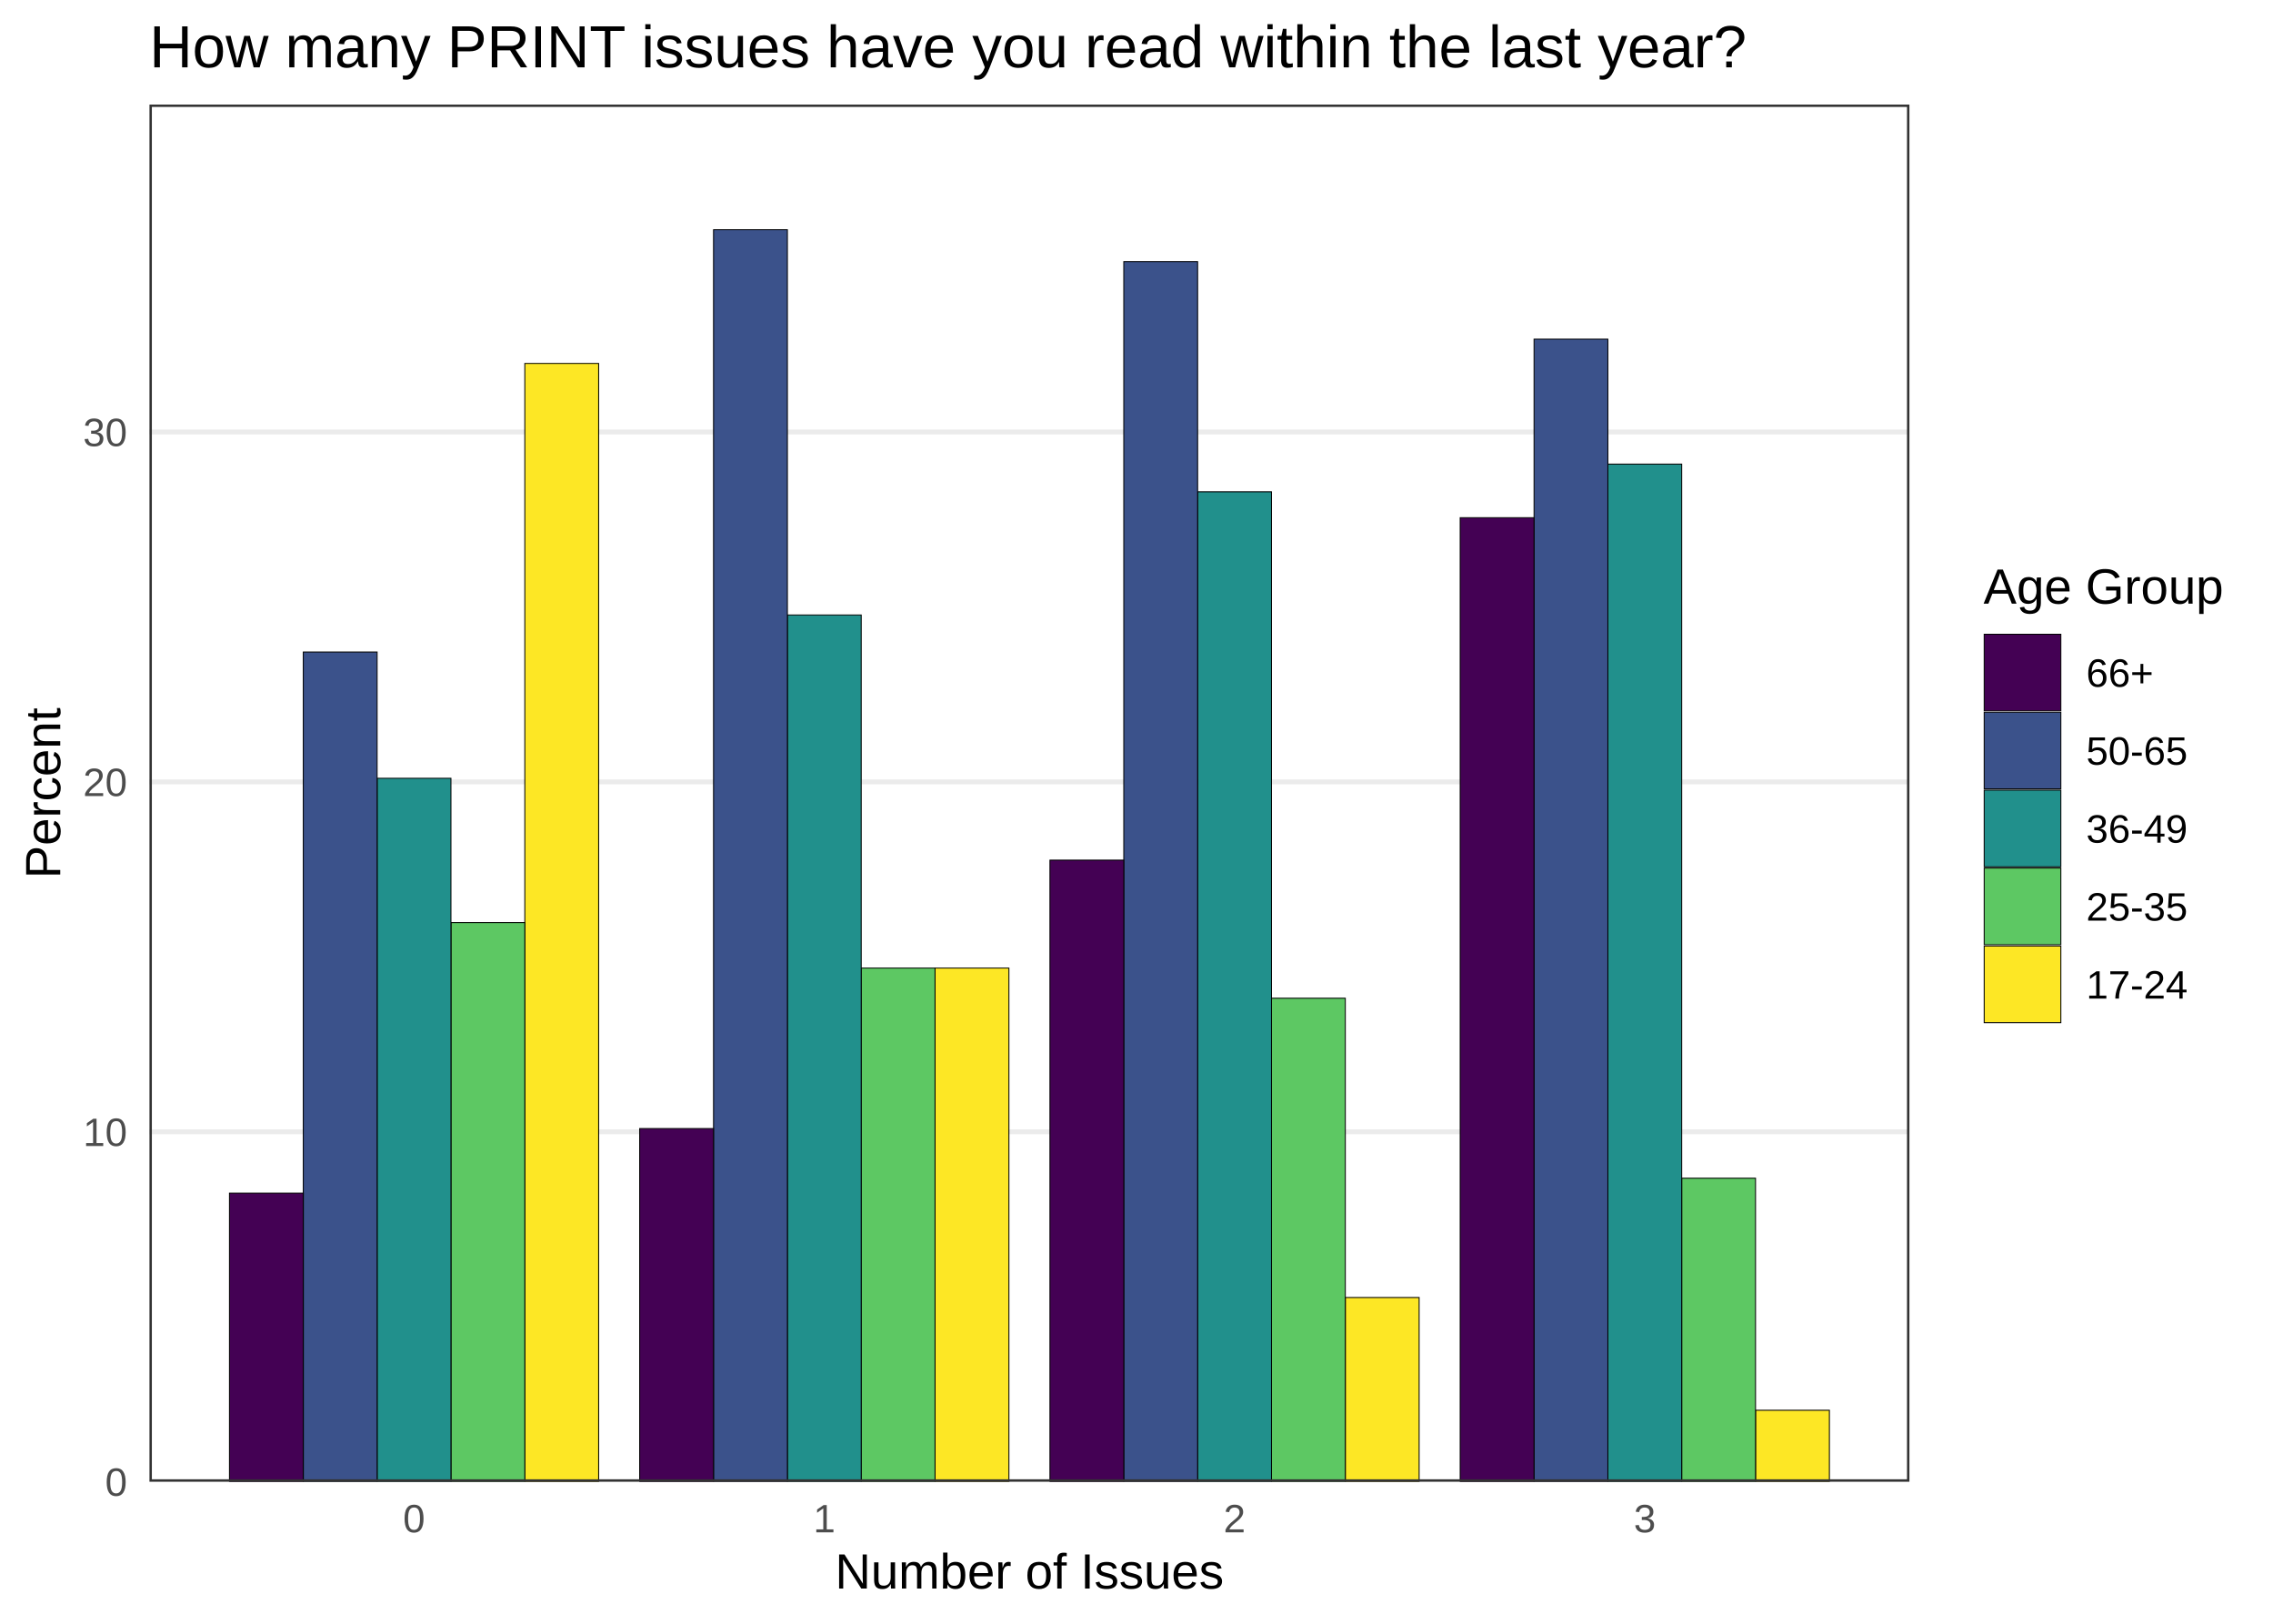
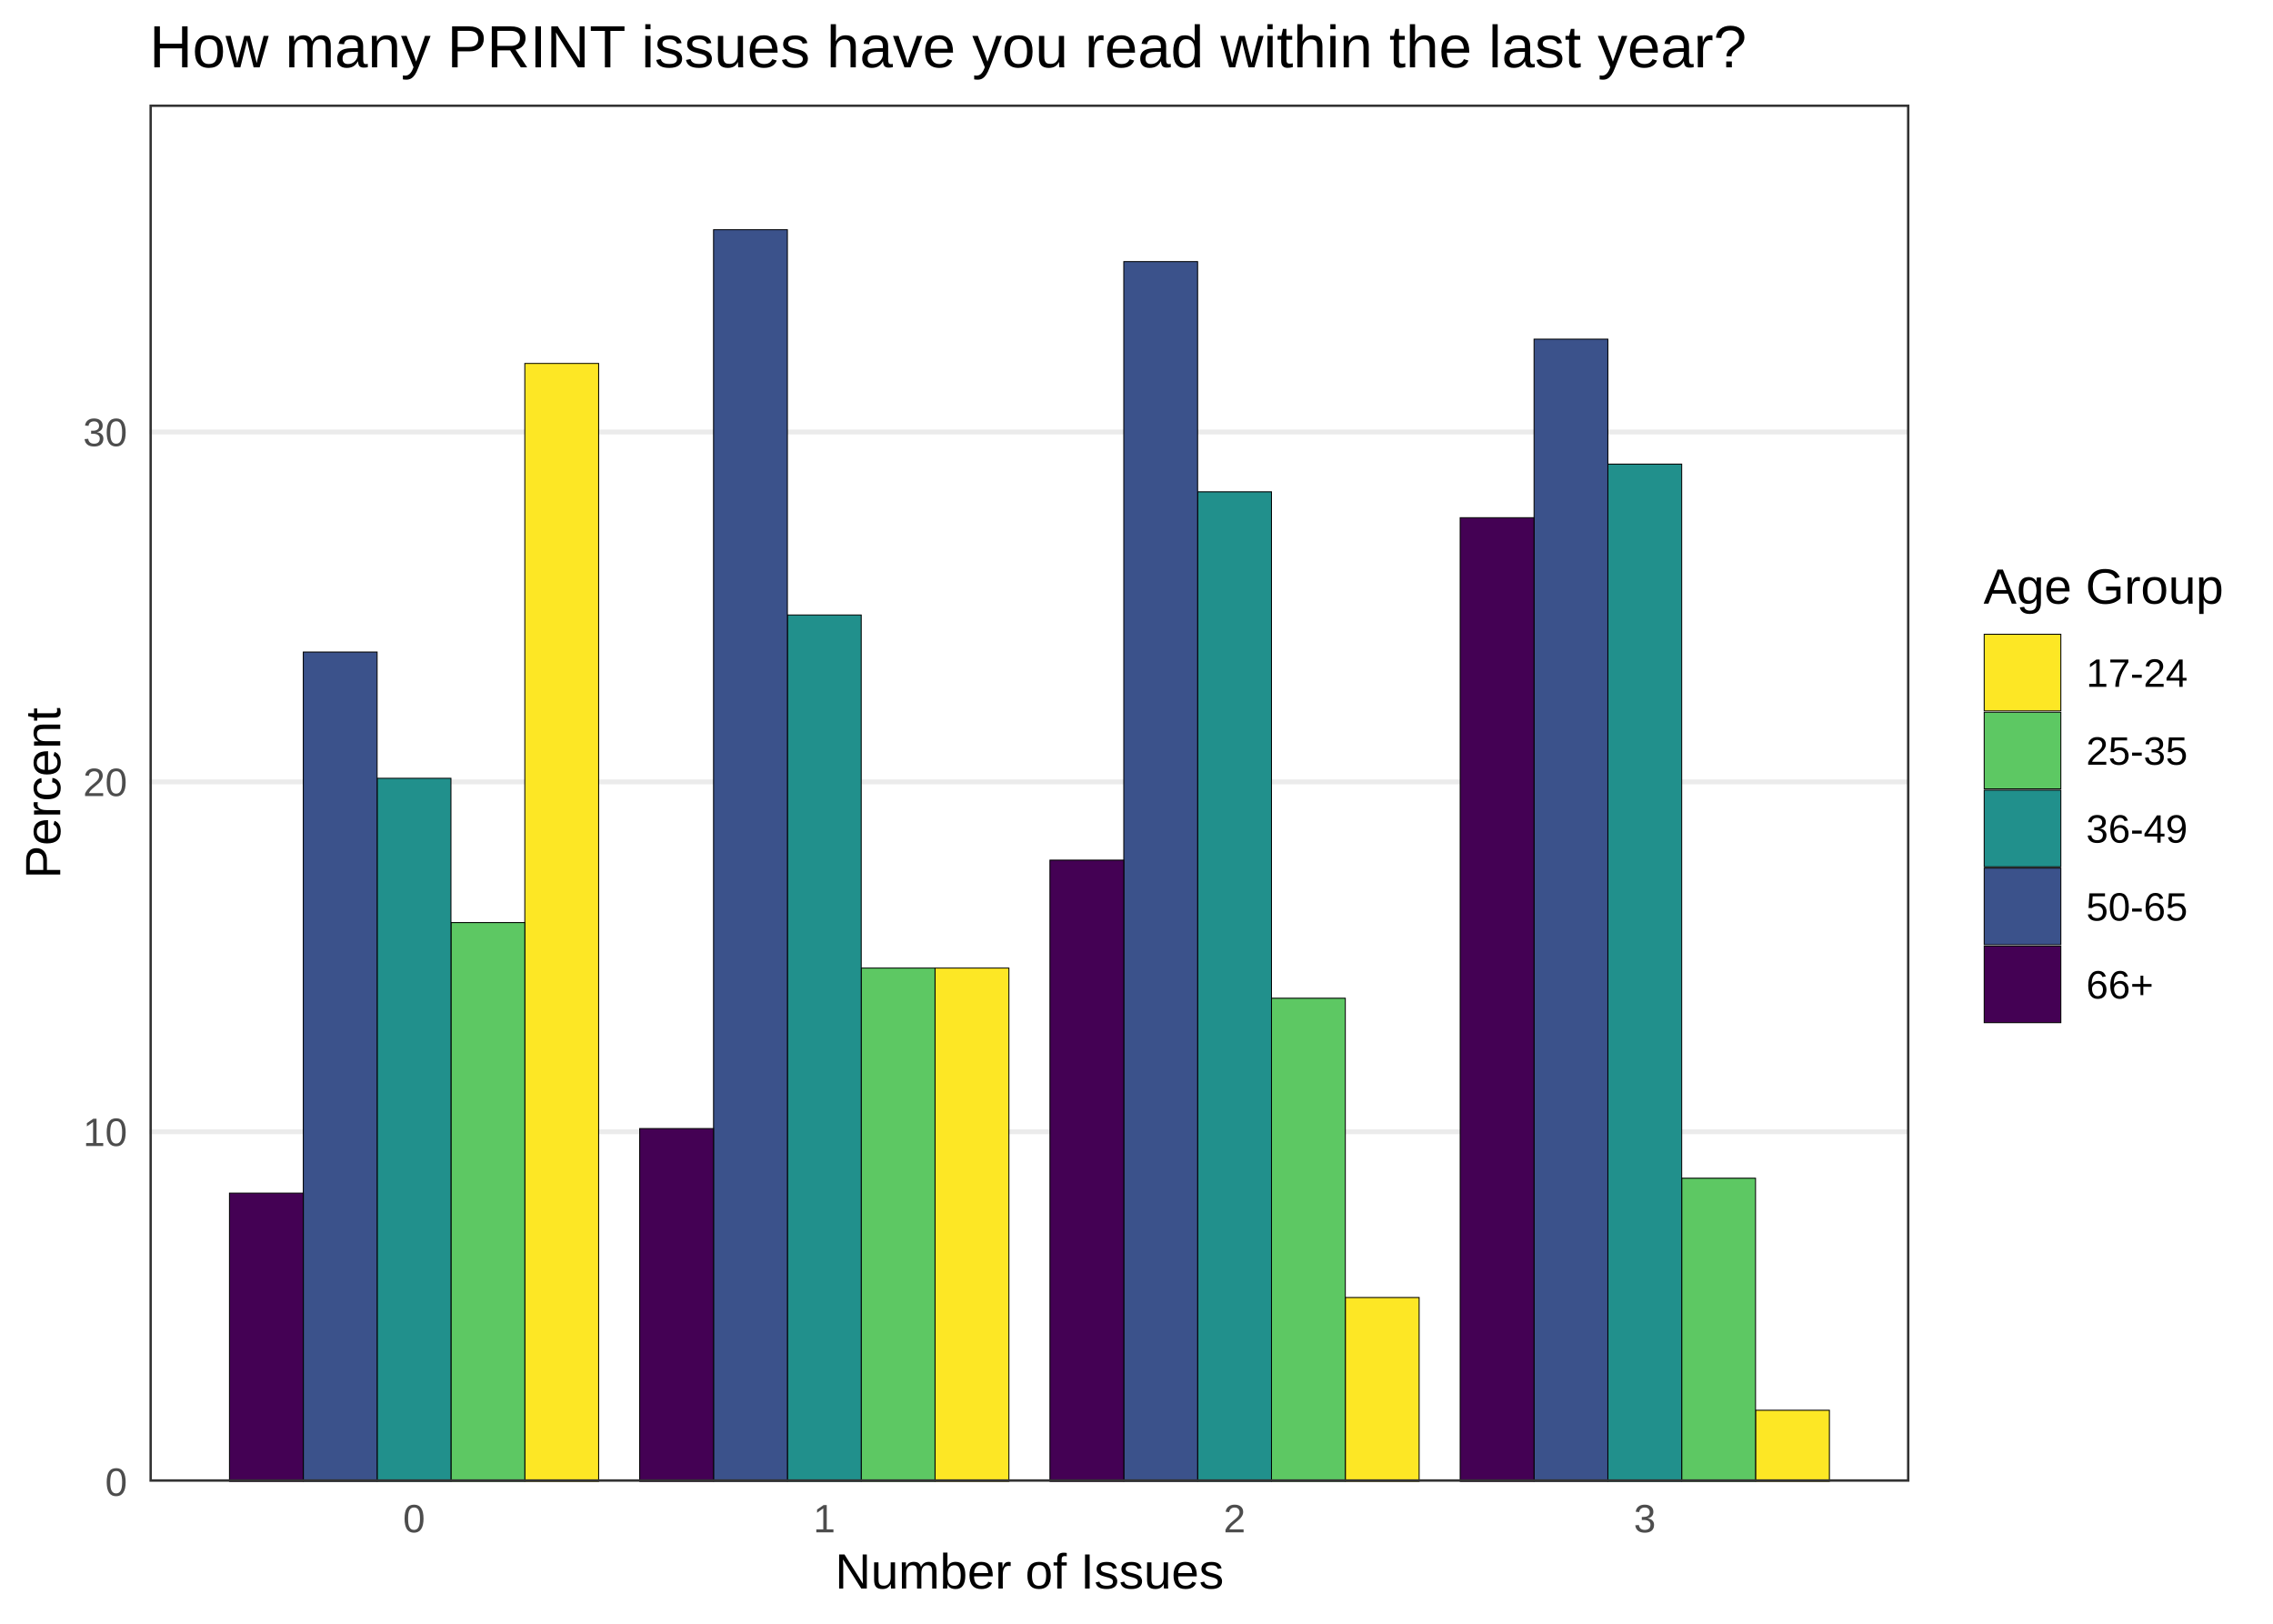
<svg xmlns="http://www.w3.org/2000/svg" class="svglite" width="504.00pt" height="360.00pt" viewBox="0 0 504.00 360.00">
  <defs>
    <style type="text/css">
    .svglite line, .svglite polyline, .svglite polygon, .svglite path, .svglite rect, .svglite circle {
      fill: none;
      stroke: #000000;
      stroke-linecap: round;
      stroke-linejoin: round;
      stroke-miterlimit: 10.00;
    }
    .svglite text {
      white-space: pre;
    }
  </style>
  </defs>
  <rect width="100%" height="100%" style="stroke: none; fill: #FFFFFF;" />
  <defs>
    <clipPath id="cpMC4wMHw1MDQuMDB8MC4wMHwzNjAuMDA=">
      <rect x="0.00" y="0.00" width="504.00" height="360.00" />
    </clipPath>
  </defs>
  <g clip-path="url(#cpMC4wMHw1MDQuMDB8MC4wMHwzNjAuMDA=)">
    <rect x="0" y="0.00" width="504.00" height="360.00" style="stroke-width: 1.07; stroke: #FFFFFF; fill: #FFFFFF;" />
  </g>
  <defs>
    <clipPath id="cpMzMuMTR8NDIzLjM4fDIzLjE4fDMyOC41MA==">
      <rect x="33.14" y="23.18" width="390.24" height="305.33" />
    </clipPath>
  </defs>
  <g clip-path="url(#cpMzMuMTR8NDIzLjM4fDIzLjE4fDMyOC41MA==)">
    <rect x="33.14" y="23.18" width="390.24" height="305.33" style="stroke-width: 1.07; stroke: none; fill: #FFFFFF;" />
    <polyline points="33.14,328.50 423.38,328.50 " style="stroke-width: 1.07; stroke: #EBEBEB; stroke-linecap: butt;" />
    <polyline points="33.14,250.93 423.38,250.93 " style="stroke-width: 1.07; stroke: #EBEBEB; stroke-linecap: butt;" />
    <polyline points="33.14,173.35 423.38,173.35 " style="stroke-width: 1.07; stroke: #EBEBEB; stroke-linecap: butt;" />
    <polyline points="33.14,95.77 423.38,95.77 " style="stroke-width: 1.07; stroke: #EBEBEB; stroke-linecap: butt;" />
    <rect x="116.37" y="80.58" width="16.37" height="247.93" style="stroke-width: 0.21; stroke-linecap: butt; stroke-linejoin: miter; fill: #FDE725;" />
    <rect x="207.34" y="214.63" width="16.37" height="113.87" style="stroke-width: 0.21; stroke-linecap: butt; stroke-linejoin: miter; fill: #FDE725;" />
    <rect x="298.30" y="287.67" width="16.37" height="40.83" style="stroke-width: 0.21; stroke-linecap: butt; stroke-linejoin: miter; fill: #FDE725;" />
    <rect x="389.27" y="312.67" width="16.37" height="15.83" style="stroke-width: 0.21; stroke-linecap: butt; stroke-linejoin: miter; fill: #FDE725;" />
    <rect x="100.00" y="204.54" width="16.37" height="123.96" style="stroke-width: 0.21; stroke-linecap: butt; stroke-linejoin: miter; fill: #5DC863;" />
    <rect x="190.96" y="214.63" width="16.37" height="113.87" style="stroke-width: 0.21; stroke-linecap: butt; stroke-linejoin: miter; fill: #5DC863;" />
    <rect x="281.93" y="221.32" width="16.37" height="107.18" style="stroke-width: 0.21; stroke-linecap: butt; stroke-linejoin: miter; fill: #5DC863;" />
    <rect x="372.89" y="261.22" width="16.37" height="67.29" style="stroke-width: 0.21; stroke-linecap: butt; stroke-linejoin: miter; fill: #5DC863;" />
    <rect x="83.62" y="172.55" width="16.37" height="155.95" style="stroke-width: 0.21; stroke-linecap: butt; stroke-linejoin: miter; fill: #21908C;" />
    <rect x="174.59" y="136.34" width="16.37" height="192.16" style="stroke-width: 0.21; stroke-linecap: butt; stroke-linejoin: miter; fill: #21908C;" />
    <rect x="265.56" y="109.04" width="16.37" height="219.46" style="stroke-width: 0.21; stroke-linecap: butt; stroke-linejoin: miter; fill: #21908C;" />
    <rect x="356.52" y="102.90" width="16.37" height="225.61" style="stroke-width: 0.21; stroke-linecap: butt; stroke-linejoin: miter; fill: #21908C;" />
    <rect x="67.25" y="144.56" width="16.37" height="183.95" style="stroke-width: 0.21; stroke-linecap: butt; stroke-linejoin: miter; fill: #3B528B;" />
    <rect x="158.22" y="50.93" width="16.37" height="277.57" style="stroke-width: 0.21; stroke-linecap: butt; stroke-linejoin: miter; fill: #3B528B;" />
    <rect x="249.18" y="58.00" width="16.37" height="270.50" style="stroke-width: 0.21; stroke-linecap: butt; stroke-linejoin: miter; fill: #3B528B;" />
    <rect x="340.15" y="75.19" width="16.37" height="253.31" style="stroke-width: 0.21; stroke-linecap: butt; stroke-linejoin: miter; fill: #3B528B;" />
    <rect x="50.88" y="264.52" width="16.37" height="63.98" style="stroke-width: 0.21; stroke-linecap: butt; stroke-linejoin: miter; fill: #440154;" />
    <rect x="141.84" y="250.21" width="16.37" height="78.29" style="stroke-width: 0.21; stroke-linecap: butt; stroke-linejoin: miter; fill: #440154;" />
    <rect x="232.81" y="190.70" width="16.37" height="137.80" style="stroke-width: 0.21; stroke-linecap: butt; stroke-linejoin: miter; fill: #440154;" />
    <rect x="323.77" y="114.77" width="16.37" height="213.73" style="stroke-width: 0.21; stroke-linecap: butt; stroke-linejoin: miter; fill: #440154;" />
    <rect x="33.14" y="23.18" width="390.24" height="305.33" style="stroke-width: 1.07; stroke: #333333;" />
  </g>
  <g clip-path="url(#cpMC4wMHw1MDQuMDB8MC4wMHwzNjAuMDA=)">
    <text x="28.21" y="331.65" text-anchor="end" style="font-size: 8.80px;fill: #4D4D4D; font-family: &quot;Arial&quot;;" textLength="4.90px" lengthAdjust="spacingAndGlyphs">0</text>
    <text x="28.21" y="254.08" text-anchor="end" style="font-size: 8.80px;fill: #4D4D4D; font-family: &quot;Arial&quot;;" textLength="9.79px" lengthAdjust="spacingAndGlyphs">10</text>
    <text x="28.21" y="176.50" text-anchor="end" style="font-size: 8.80px;fill: #4D4D4D; font-family: &quot;Arial&quot;;" textLength="9.79px" lengthAdjust="spacingAndGlyphs">20</text>
    <text x="28.21" y="98.92" text-anchor="end" style="font-size: 8.80px;fill: #4D4D4D; font-family: &quot;Arial&quot;;" textLength="9.79px" lengthAdjust="spacingAndGlyphs">30</text>
    <text x="91.81" y="339.74" text-anchor="middle" style="font-size: 8.80px;fill: #4D4D4D; font-family: &quot;Arial&quot;;" textLength="4.90px" lengthAdjust="spacingAndGlyphs">0</text>
    <text x="182.78" y="339.74" text-anchor="middle" style="font-size: 8.80px;fill: #4D4D4D; font-family: &quot;Arial&quot;;" textLength="4.90px" lengthAdjust="spacingAndGlyphs">1</text>
    <text x="273.74" y="339.74" text-anchor="middle" style="font-size: 8.80px;fill: #4D4D4D; font-family: &quot;Arial&quot;;" textLength="4.90px" lengthAdjust="spacingAndGlyphs">2</text>
    <text x="364.71" y="339.74" text-anchor="middle" style="font-size: 8.80px;fill: #4D4D4D; font-family: &quot;Arial&quot;;" textLength="4.90px" lengthAdjust="spacingAndGlyphs">3</text>
    <text x="228.26" y="352.20" text-anchor="middle" style="font-size: 11.00px; font-family: &quot;Arial&quot;;" textLength="86.23px" lengthAdjust="spacingAndGlyphs">Number of Issues</text>
    <text transform="translate(13.36,175.84) rotate(-90)" text-anchor="middle" style="font-size: 11.00px; font-family: &quot;Arial&quot;;" textLength="37.92px" lengthAdjust="spacingAndGlyphs">Percent</text>
    <rect x="434.34" y="119.32" width="64.18" height="113.03" style="stroke-width: 1.07; stroke: none; fill: #FFFFFF;" />
    <text x="439.82" y="133.84" style="font-size: 11.00px; font-family: &quot;Arial&quot;;" textLength="53.22px" lengthAdjust="spacingAndGlyphs">Age Group</text>
    <rect x="439.82" y="140.48" width="17.28" height="17.28" style="stroke-width: 1.07; stroke: none; fill: #FFFFFF;" />
-     <rect x="439.96" y="140.62" width="17.00" height="17.00" style="stroke-width: 0.21; stroke-linecap: butt; stroke-linejoin: miter; fill: #440154;" />
+     <rect x="439.96" y="140.62" width="17.00" height="17.00" style="stroke-width: 0.21; stroke-linecap: butt; stroke-linejoin: miter; fill: #FDE725;" />
    <rect x="439.82" y="157.76" width="17.28" height="17.28" style="stroke-width: 1.07; stroke: none; fill: #FFFFFF;" />
-     <rect x="439.96" y="157.90" width="17.00" height="17.00" style="stroke-width: 0.21; stroke-linecap: butt; stroke-linejoin: miter; fill: #3B528B;" />
+     <rect x="439.96" y="157.90" width="17.00" height="17.00" style="stroke-width: 0.21; stroke-linecap: butt; stroke-linejoin: miter; fill: #5DC863;" />
    <rect x="439.82" y="175.04" width="17.28" height="17.28" style="stroke-width: 1.07; stroke: none; fill: #FFFFFF;" />
    <rect x="439.96" y="175.18" width="17.00" height="17.00" style="stroke-width: 0.21; stroke-linecap: butt; stroke-linejoin: miter; fill: #21908C;" />
    <rect x="439.82" y="192.32" width="17.28" height="17.28" style="stroke-width: 1.07; stroke: none; fill: #FFFFFF;" />
-     <rect x="439.96" y="192.46" width="17.00" height="17.00" style="stroke-width: 0.21; stroke-linecap: butt; stroke-linejoin: miter; fill: #5DC863;" />
+     <rect x="439.96" y="192.46" width="17.00" height="17.00" style="stroke-width: 0.21; stroke-linecap: butt; stroke-linejoin: miter; fill: #3B528B;" />
    <rect x="439.82" y="209.60" width="17.28" height="17.28" style="stroke-width: 1.07; stroke: none; fill: #FFFFFF;" />
-     <rect x="439.96" y="209.74" width="17.00" height="17.00" style="stroke-width: 0.21; stroke-linecap: butt; stroke-linejoin: miter; fill: #FDE725;" />
-     <text x="462.58" y="152.27" style="font-size: 8.80px; font-family: &quot;Arial&quot;;" textLength="14.93px" lengthAdjust="spacingAndGlyphs">66+</text>
-     <text x="462.58" y="169.55" style="font-size: 8.80px; font-family: &quot;Arial&quot;;" textLength="22.51px" lengthAdjust="spacingAndGlyphs">50-65</text>
+     <rect x="439.96" y="209.74" width="17.00" height="17.00" style="stroke-width: 0.21; stroke-linecap: butt; stroke-linejoin: miter; fill: #440154;" />
+     <text x="462.58" y="152.27" style="font-size: 8.80px; font-family: &quot;Arial&quot;;" textLength="22.51px" lengthAdjust="spacingAndGlyphs">17-24</text>
+     <text x="462.58" y="169.55" style="font-size: 8.80px; font-family: &quot;Arial&quot;;" textLength="22.51px" lengthAdjust="spacingAndGlyphs">25-35</text>
    <text x="462.58" y="186.83" style="font-size: 8.80px; font-family: &quot;Arial&quot;;" textLength="22.51px" lengthAdjust="spacingAndGlyphs">36-49</text>
-     <text x="462.58" y="204.11" style="font-size: 8.80px; font-family: &quot;Arial&quot;;" textLength="22.51px" lengthAdjust="spacingAndGlyphs">25-35</text>
-     <text x="462.58" y="221.39" style="font-size: 8.80px; font-family: &quot;Arial&quot;;" textLength="22.51px" lengthAdjust="spacingAndGlyphs">17-24</text>
+     <text x="462.58" y="204.11" style="font-size: 8.80px; font-family: &quot;Arial&quot;;" textLength="22.51px" lengthAdjust="spacingAndGlyphs">50-65</text>
+     <text x="462.58" y="221.39" style="font-size: 8.80px; font-family: &quot;Arial&quot;;" textLength="14.93px" lengthAdjust="spacingAndGlyphs">66+</text>
    <text x="33.14" y="14.93" style="font-size: 13.20px; font-family: &quot;Arial&quot;;" textLength="353.88px" lengthAdjust="spacingAndGlyphs">How many PRINT issues have you read within the last year?</text>
  </g>
</svg>
